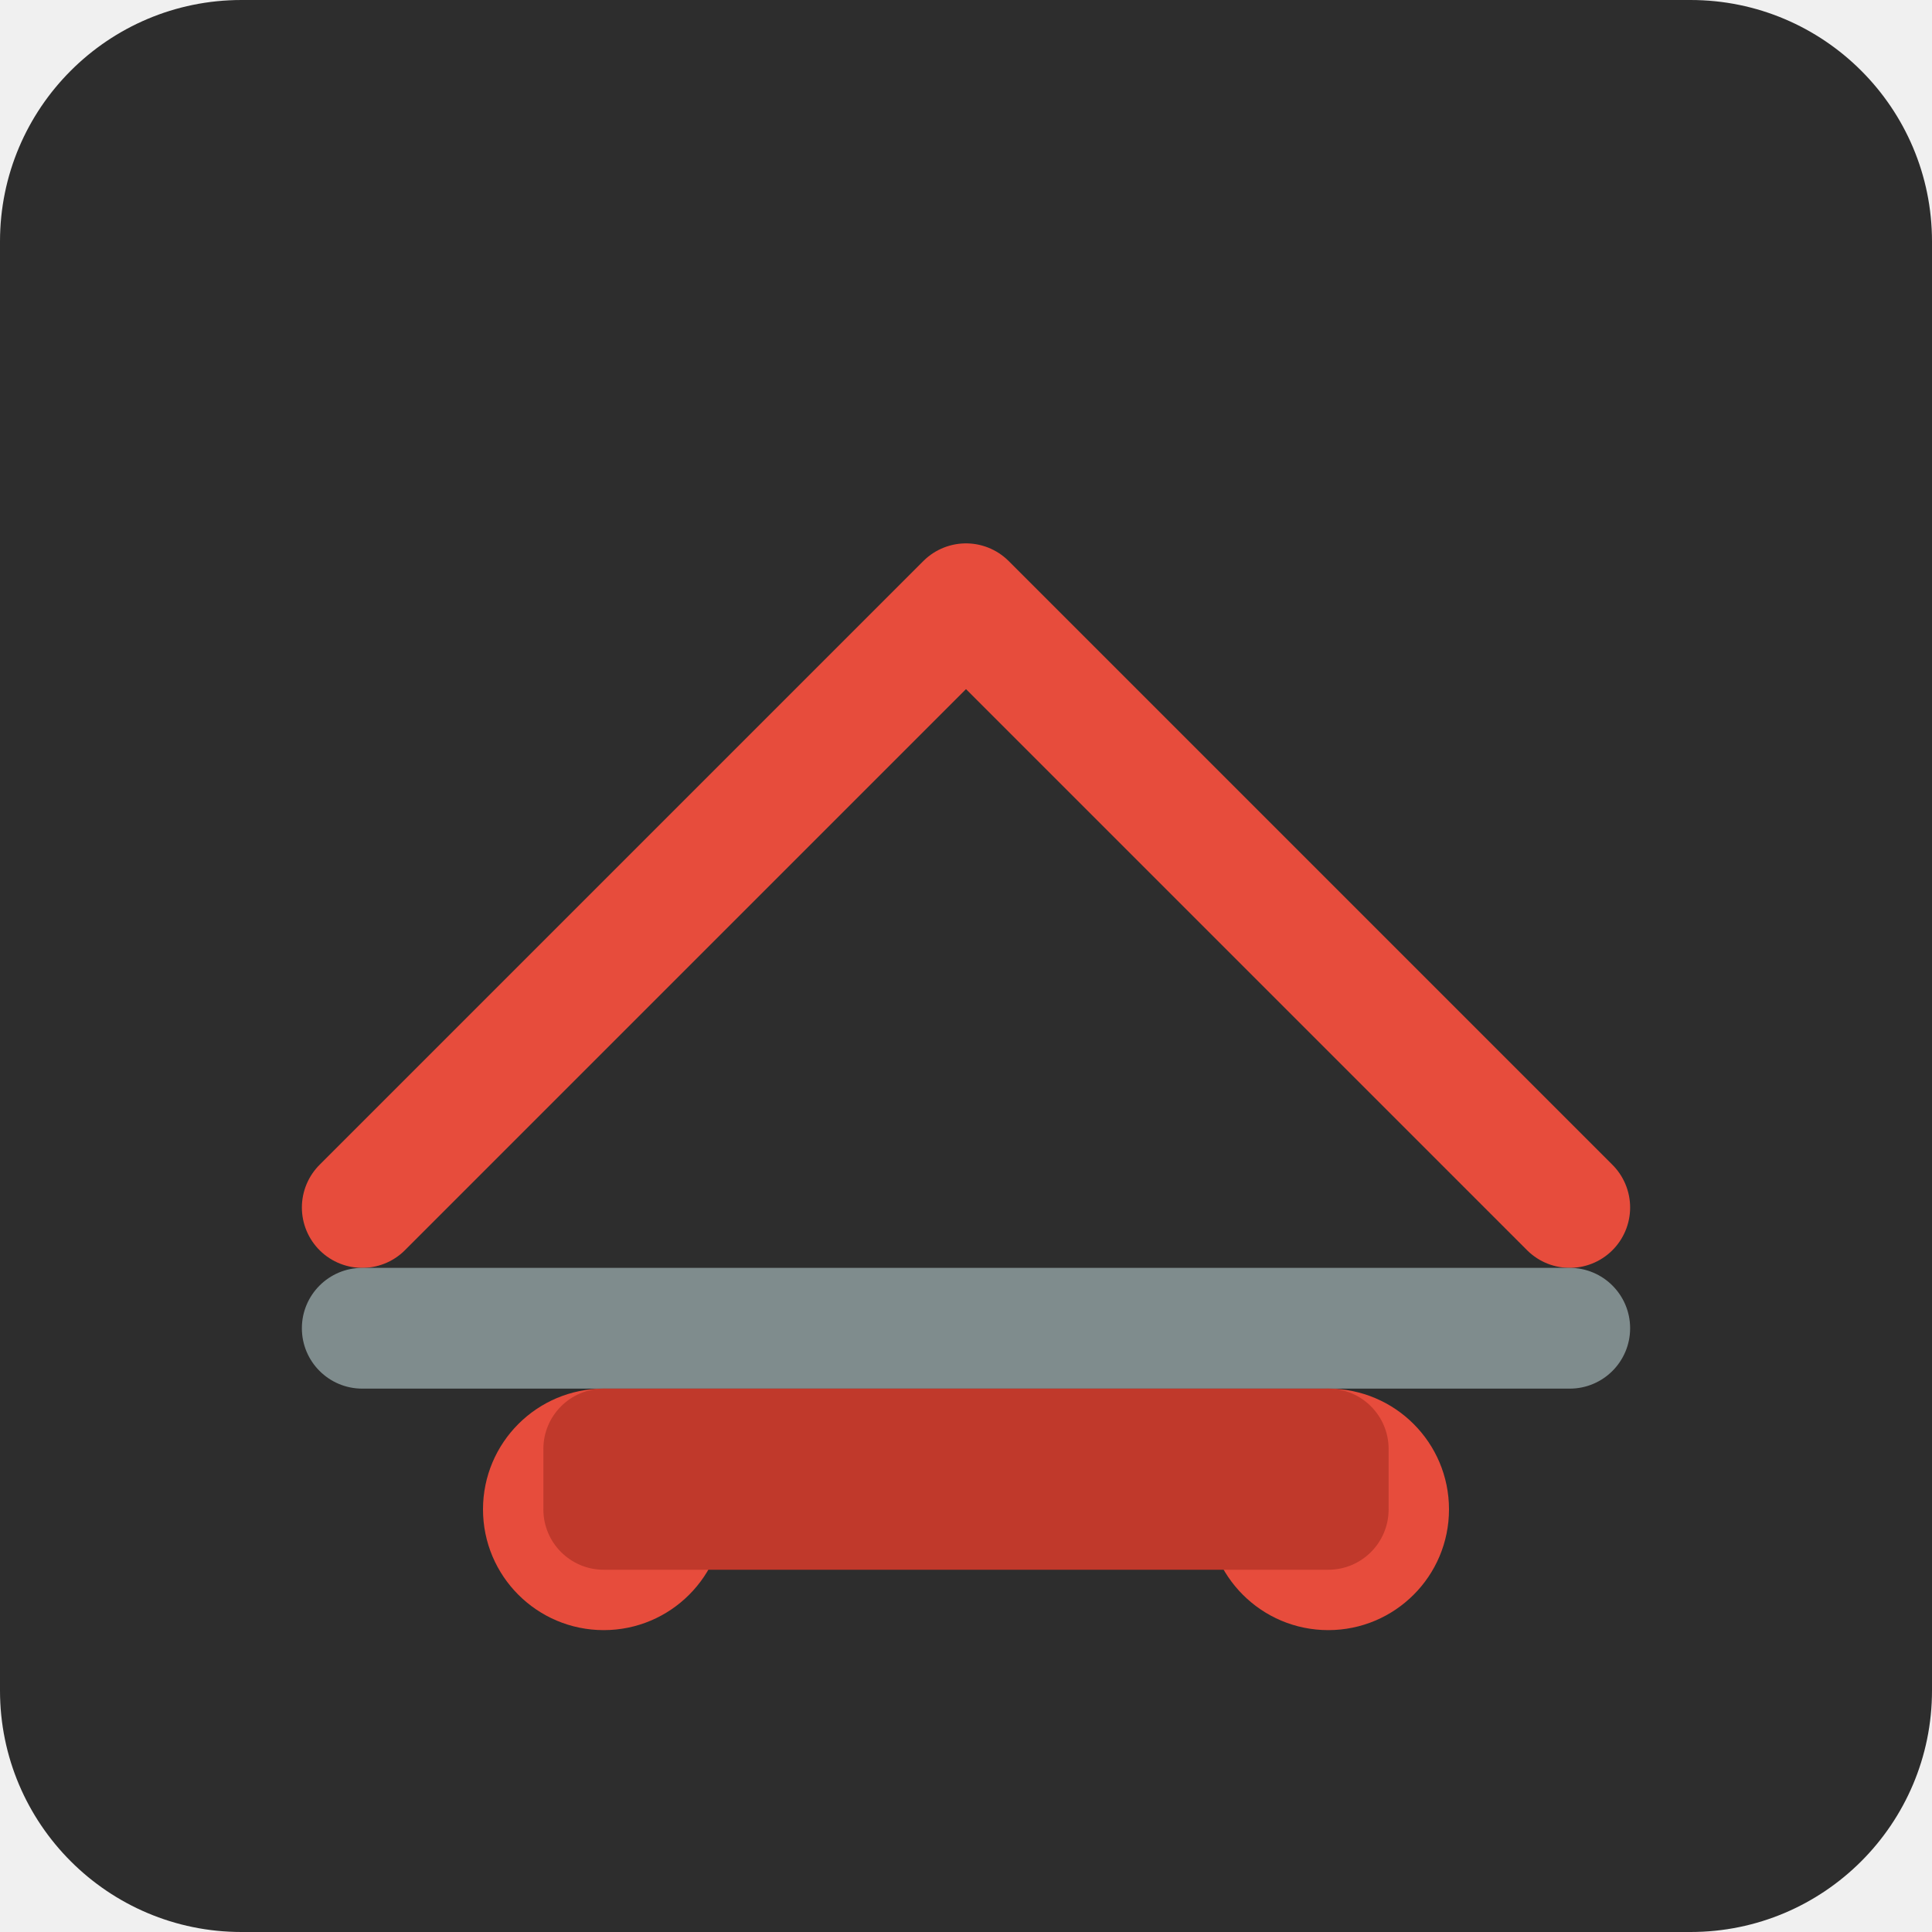
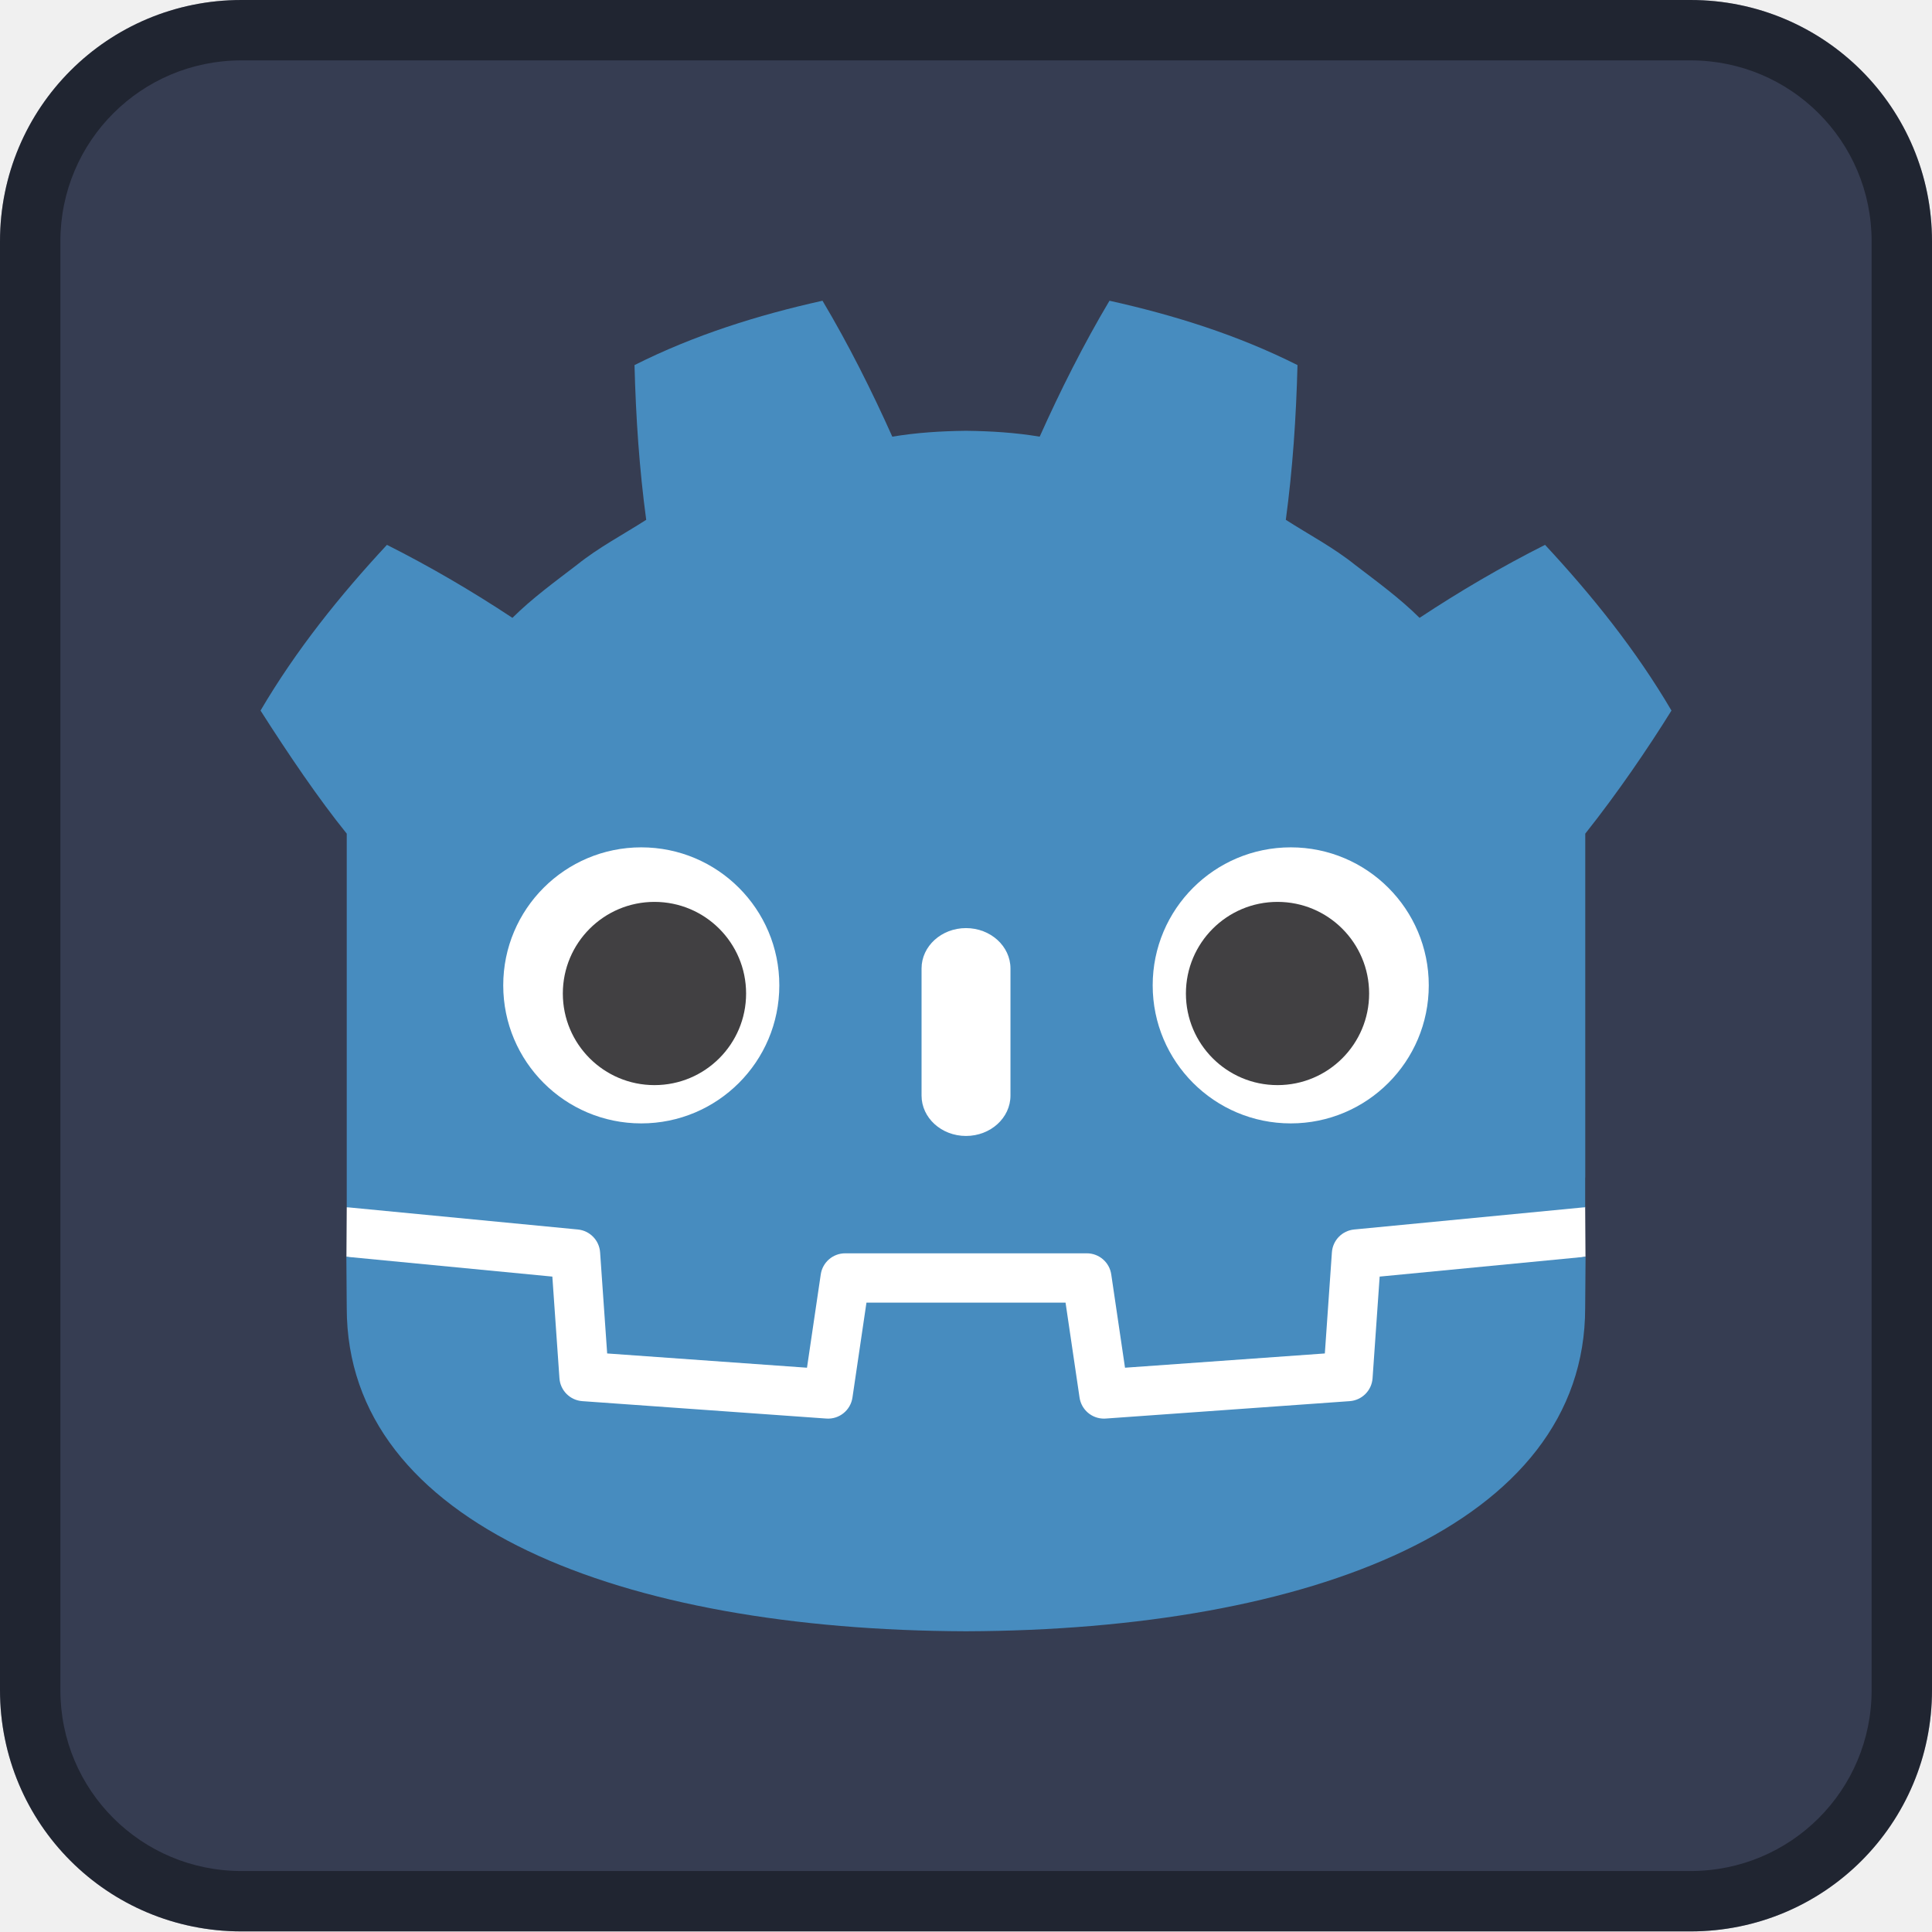
- <svg xmlns="http://www.w3.org/2000/svg" width="128" height="128" viewBox="0 0 128 128">
-   <rect width="128" height="128" rx="16" fill="#2d2d2d" />
-   <path d="M24 80 L64 40 L104 80" stroke="#e74c3c" stroke-width="8" fill="none" stroke-linecap="round" stroke-linejoin="round" />
-   <rect x="20" y="84" width="88" height="8" rx="4" fill="#7f8c8d" />
-   <circle cx="40" cy="100" r="8" fill="#e74c3c" />
-   <circle cx="88" cy="100" r="8" fill="#e74c3c" />
-   <rect x="36" y="92" width="56" height="12" rx="4" fill="#c0392b" />
+ <svg xmlns="http://www.w3.org/2000/svg" height="128" width="128">
+   <g transform="translate(32 32)">
+     <path d="m-16-32c-8.86 0-16 7.13-16 15.99v95.98c0 8.86 7.13 15.99 16 15.99h96c8.86 0 16-7.13 16-15.99v-95.98c0-8.85-7.14-15.99-16-15.99z" fill="#363d52" />
+     <path d="m-16-32c-8.86 0-16 7.13-16 15.99v95.98c0 8.86 7.13 15.99 16 15.99h96c8.86 0 16-7.13 16-15.99v-95.98c0-8.85-7.14-15.99-16-15.99zm0 4h96c6.64 0 12 5.35 12 11.99v95.98c0 6.64-5.35 11.99-12 11.99h-96c-6.64 0-12-5.35-12-11.99v-95.98c0-6.64 5.36-11.99 12-11.99z" fill-opacity=".4" />
+   </g>
+   <g stroke-width="9.927" transform="matrix(.1007308 0 0 .1007308 12.42592 2.256365)">
+     <path d="m0 0s-.325 1.994-.515 1.976l-36.182-3.491c-2.879-.278-5.115-2.574-5.317-5.459l-.994-14.247-27.992-1.997-1.904 12.912c-.424 2.872-2.932 5.037-5.835 5.037h-38.188c-2.902 0-5.41-2.165-5.834-5.037l-1.905-12.912-27.992 1.997-.994 14.247c-.202 2.886-2.438 5.182-5.317 5.46l-36.2 3.49c-.187.018-.324-1.978-.511-1.978l-.049-7.83 30.658-4.944 1.004-14.374c.203-2.91 2.551-5.263 5.463-5.472l38.551-2.75c.146-.01.29-.016.434-.016 2.897 0 5.401 2.166 5.825 5.038l1.959 13.286h28.005l1.959-13.286c.423-2.871 2.93-5.037 5.831-5.037.142 0 .284.005.423.015l38.556 2.75c2.911.209 5.26 2.562 5.463 5.472l1.003 14.374 30.645 4.966z" fill="#fff" transform="matrix(4.162611 0 0 -4.162611 919.2406 771.6719)" />
+     <path d="m0 0v-47.514-6.035-5.492c.108-.001.216-.005.323-.015l36.196-3.49c1.896-.183 3.382-1.709 3.514-3.609l1.116-15.978 31.574-2.253 2.175 14.747c.282 1.912 1.922 3.329 3.856 3.329h38.188c1.933 0 3.573-1.417 3.855-3.329l2.175-14.747 31.575 2.253 1.115 15.978c.133 1.9 1.618 3.425 3.514 3.609l36.182 3.49c.107.01.214.014.322.015v4.711l.015.005v54.325c5.097 6.416 9.923 13.494 13.621 19.449-5.651 9.62-12.575 18.217-19.976 26.182-6.864-3.455-13.531-7.369-19.828-11.534-3.151 3.132-6.7 5.694-10.186 8.372-3.425 2.751-7.285 4.768-10.946 7.118 1.09 8.117 1.629 16.108 1.846 24.448-9.446 4.754-19.519 7.906-29.708 10.17-4.068-6.837-7.788-14.241-11.028-21.479-3.842.642-7.702.88-11.567.926v.006c-.027 0-.052-.006-.075-.006-.024 0-.049.006-.073.006v-.006c-3.872-.046-7.729-.284-11.572-.926-3.238 7.238-6.956 14.642-11.03 21.479-10.184-2.264-20.258-5.416-29.703-10.17.216-8.34.755-16.331 1.848-24.448-3.668-2.35-7.523-4.367-10.949-7.118-3.481-2.678-7.036-5.24-10.188-8.372-6.297 4.165-12.962 8.079-19.828 11.534-7.401-7.965-14.321-16.562-19.974-26.182 4.443-6.974 9.208-13.983 13.621-19.449z" fill="#478cbf" transform="matrix(4.162611 0 0 -4.162611 104.6989 525.907)" />
+     <path d="m0 0-1.121-16.063c-.135-1.936-1.675-3.477-3.611-3.616l-38.555-2.751c-.094-.007-.188-.01-.281-.01-1.916 0-3.569 1.406-3.852 3.33l-2.211 14.994h-31.459l-2.211-14.994c-.297-2.018-2.101-3.469-4.133-3.32l-38.555 2.751c-1.936.139-3.476 1.68-3.611 3.616l-1.121 16.063-32.547 3.138c.015-3.498.06-7.33.06-8.093 0-34.374 43.605-50.896 97.781-51.086h.066.067c54.176.19 97.766 16.712 97.766 51.086 0 .777.047 4.593.063 8.093z" fill="#478cbf" transform="matrix(4.162611 0 0 -4.162611 784.0714 817.2428)" />
+     <path d="m0 0c0-12.052-9.765-21.815-21.813-21.815-12.042 0-21.81 9.763-21.81 21.815 0 12.044 9.768 21.802 21.81 21.802 12.048 0 21.813-9.758 21.813-21.802" fill="#fff" transform="matrix(4.162611 0 0 -4.162611 389.2148 625.671)" />
+     <path d="m0 0c0-7.994-6.479-14.473-14.479-14.473-7.996 0-14.479 6.479-14.479 14.473s6.483 14.479 14.479 14.479c8 0 14.479-6.485 14.479-14.479" fill="#414042" transform="matrix(4.162611 0 0 -4.162611 367.3669 631.0568)" />
+     <path d="m0 0c-3.878 0-7.021 2.858-7.021 6.381v20.081c0 3.52 3.143 6.381 7.021 6.381s7.028-2.861 7.028-6.381v-20.081c0-3.523-3.15-6.381-7.028-6.381" fill="#fff" transform="matrix(4.162611 0 0 -4.162611 511.9934 724.7395)" />
+     <path d="m0 0c0-12.052 9.765-21.815 21.815-21.815 12.041 0 21.808 9.763 21.808 21.815 0 12.044-9.767 21.802-21.808 21.802-12.05 0-21.815-9.758-21.815-21.802" fill="#fff" transform="matrix(4.162611 0 0 -4.162611 634.7871 625.671)" />
+     <path d="m0 0c0-7.994 6.477-14.473 14.471-14.473 8.002 0 14.479 6.479 14.479 14.473s-6.477 14.479-14.479 14.479c-7.994 0-14.471-6.485-14.471-14.479" fill="#414042" transform="matrix(4.162611 0 0 -4.162611 656.6406 631.0568)" />
+   </g>
</svg>
